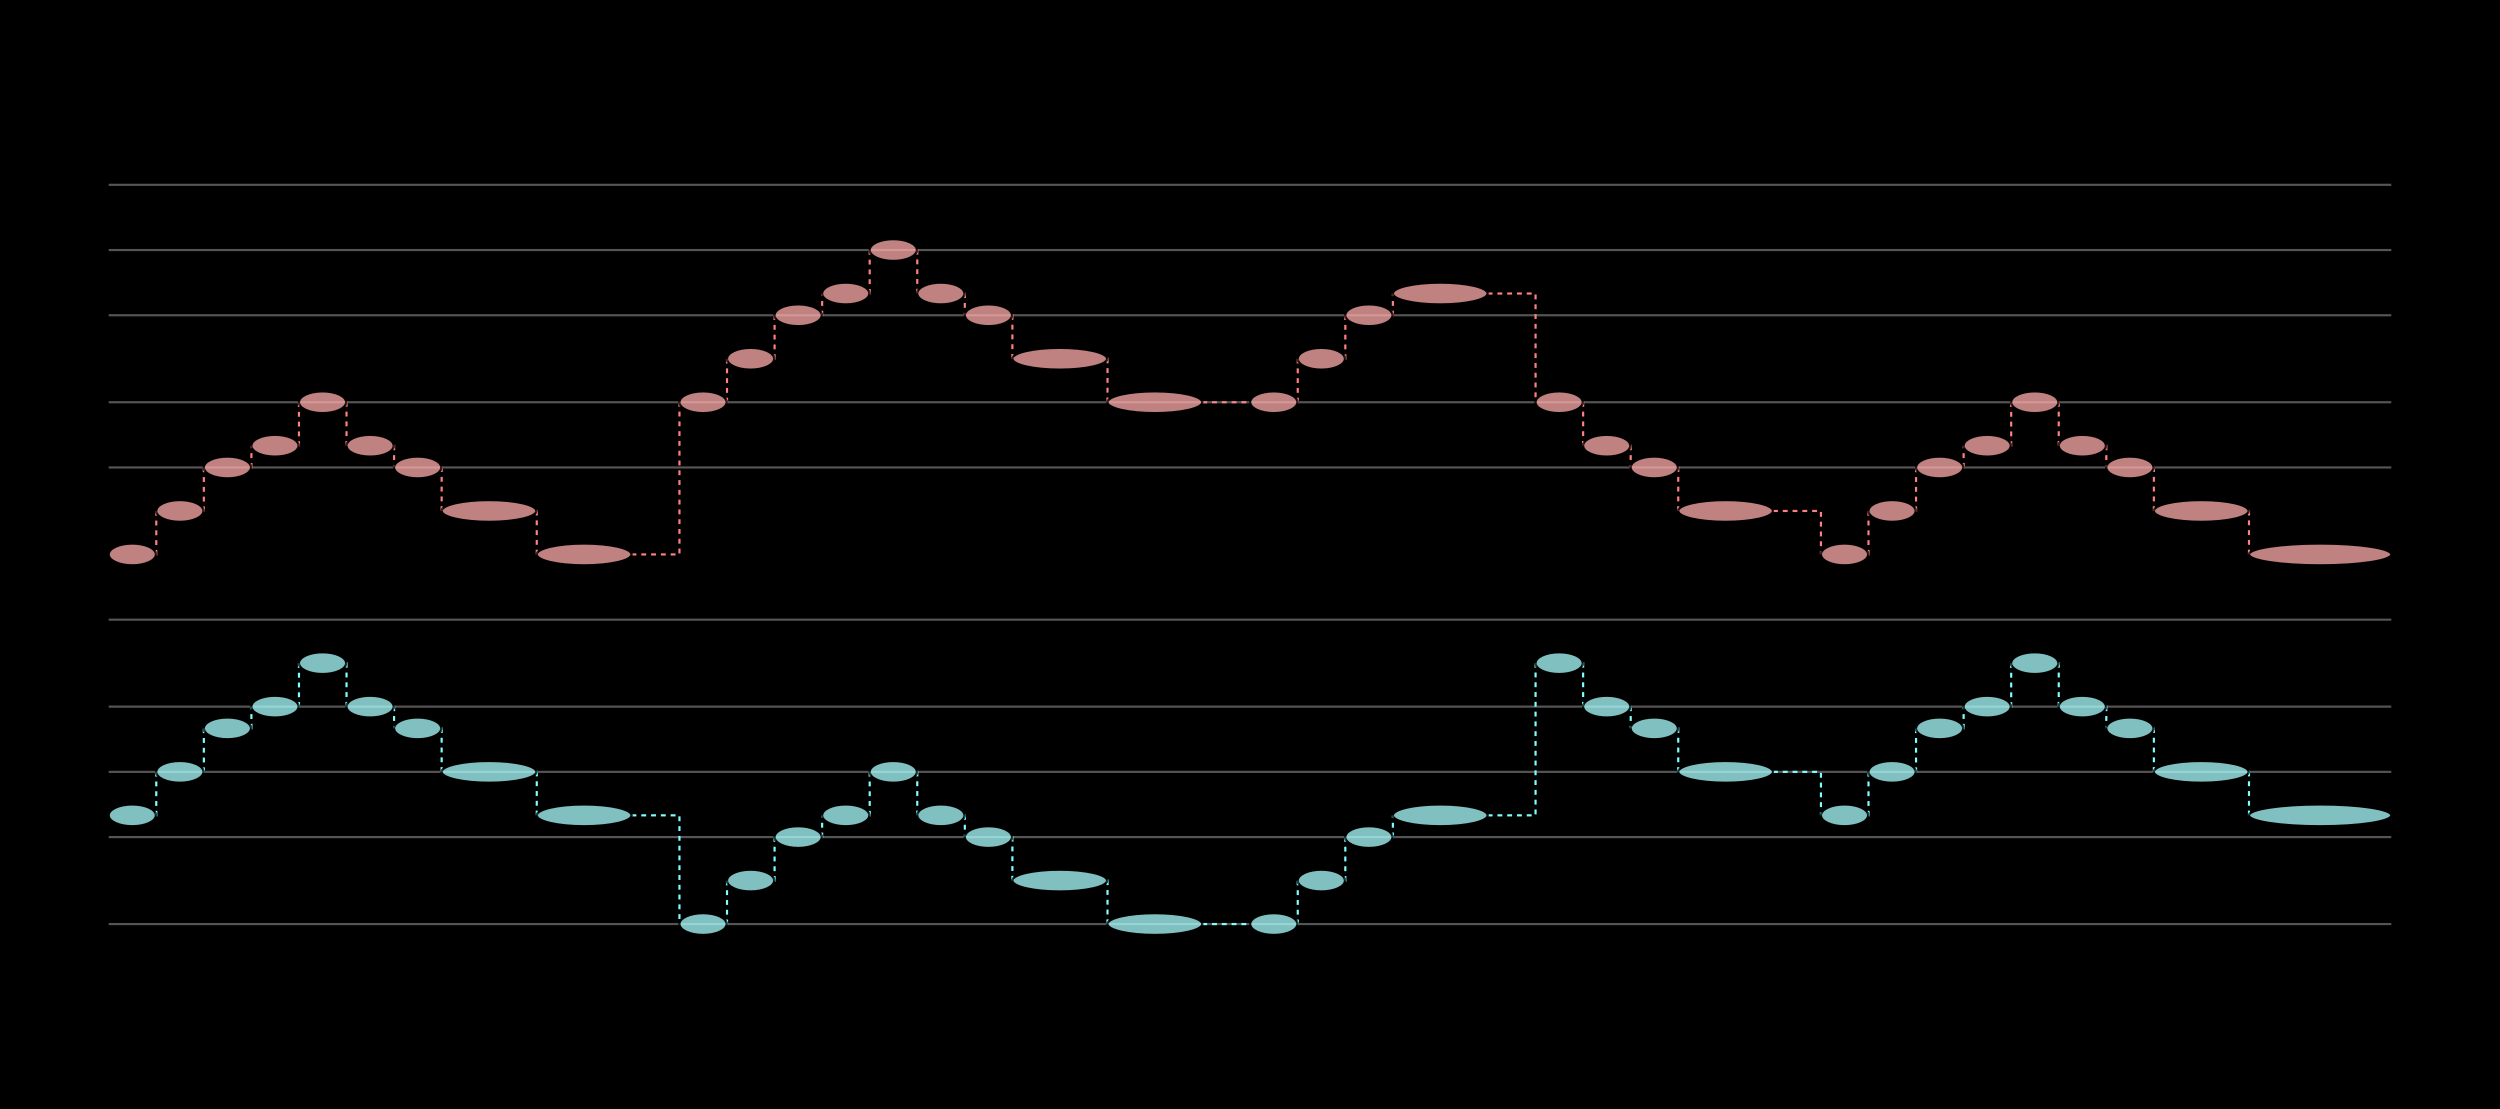
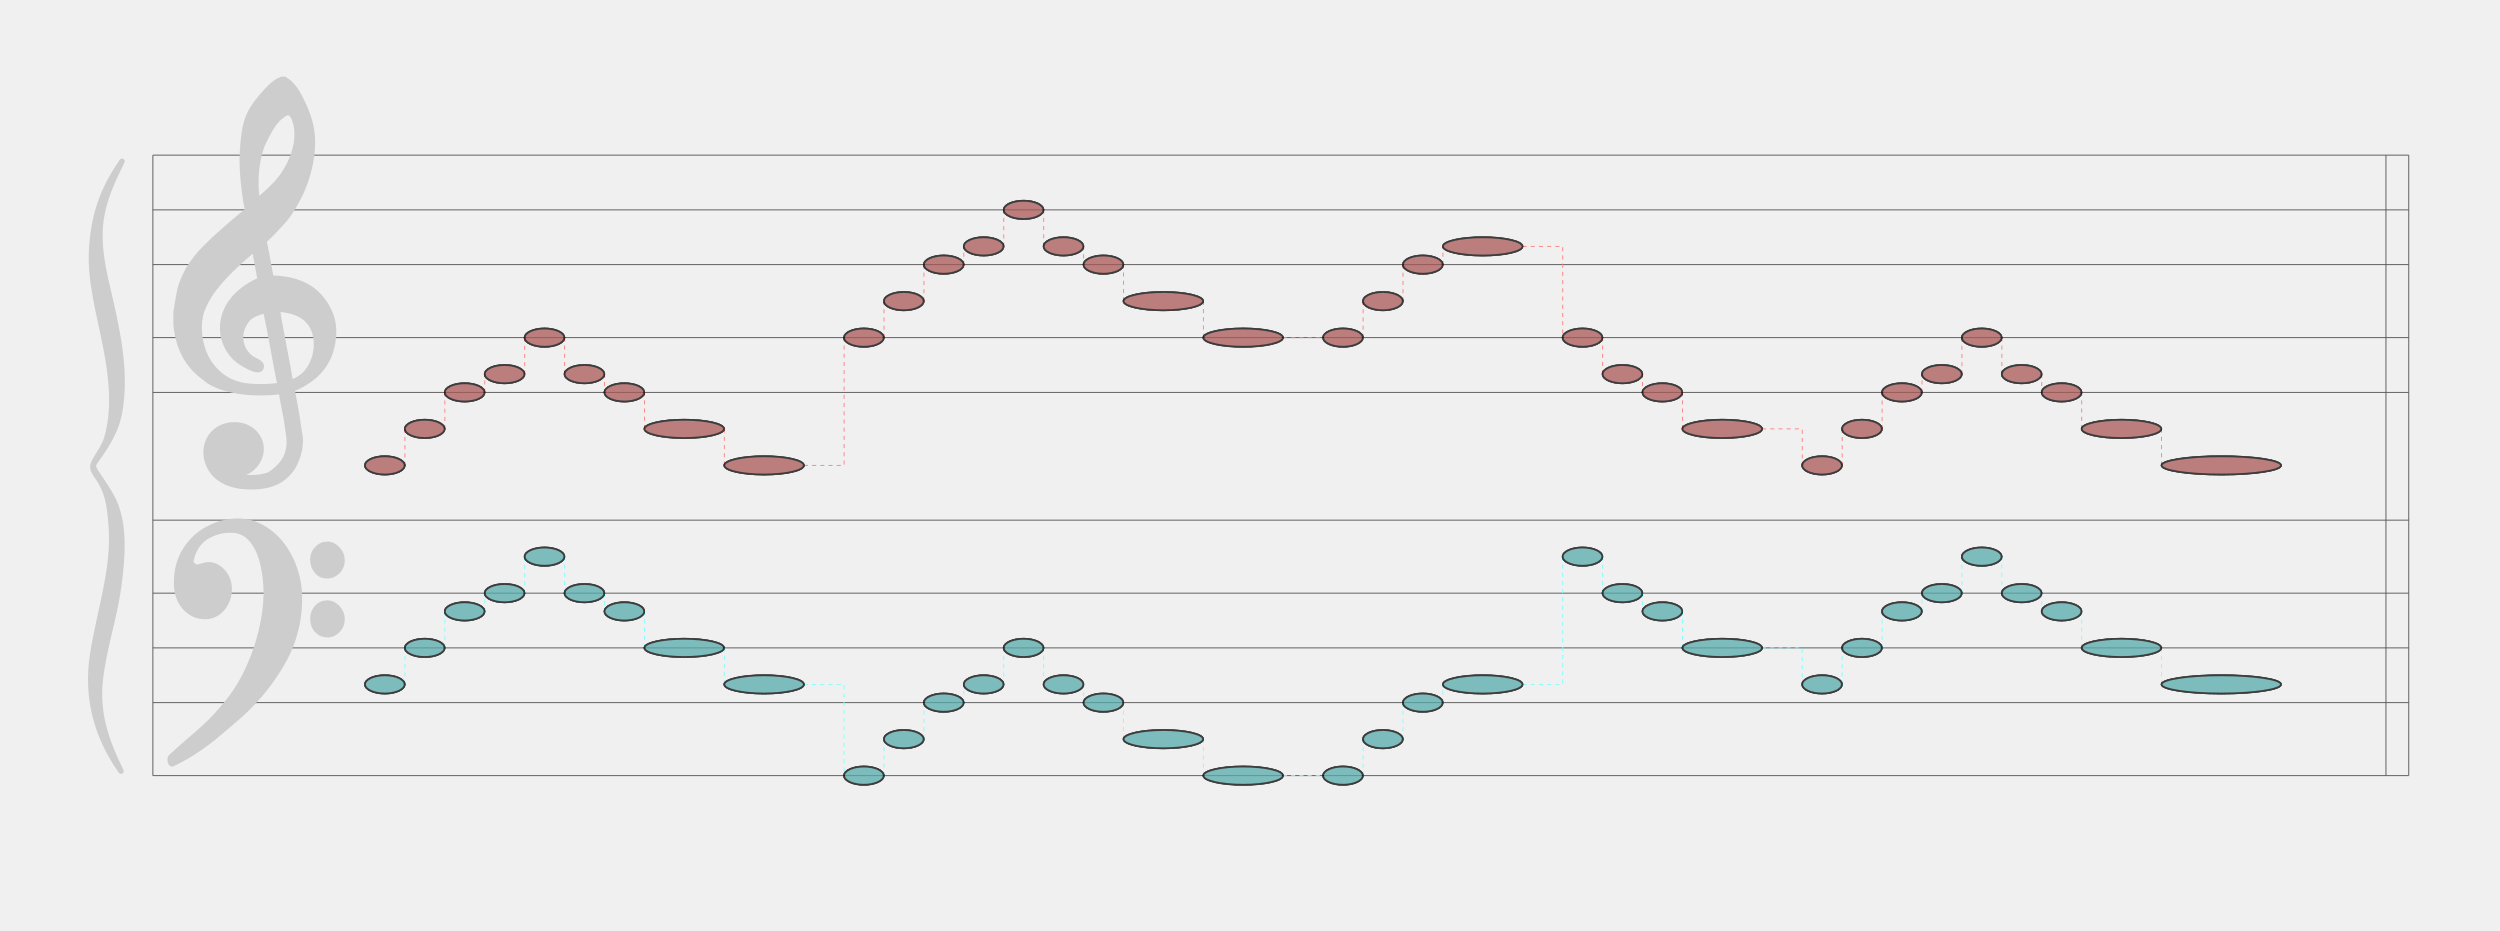
- <svg xmlns="http://www.w3.org/2000/svg" version="1.1" viewPort="0 40 29.995 41" viewBox="-50 -50 1149.82 510" width="1149.82" height="510">
+ <svg xmlns="http://www.w3.org/2000/svg" version="1.1" viewPort="0 40 29.995 41" viewBox="-200 -50 1369.82 510" width="1369.82" height="510">
  <filter id="constantOpacity">
    <feComponentTransfer>
      <feFuncA type="table" tableValues="0 .5 .5" />
    </feComponentTransfer>
  </filter>
-   <rect class="background" x="-500%" y="-500%" width="1000%" height="1000%" style="fill:black" />
  <g transform="scale(35, -10) translate(0, -81)">
-     <g class="staff-lines" stroke-width="0.1" stroke="#555555">
-       <path d="M0 64.5 L29.995 64.5" />
-       <path d="M0 67.5 L29.995 67.5" />
-       <path d="M0 71.5 L29.995 71.5" />
-       <path d="M0 74.5 L29.995 74.5" />
-       <path d="M0 77.5 L29.995 77.5" />
-       <path d="M0 43.5 L29.995 43.5" />
-       <path d="M0 47.5 L29.995 47.5" />
-       <path d="M0 50.5 L29.995 50.5" />
-       <path d="M0 53.5 L29.995 53.5" />
-       <path d="M0 57.5 L29.995 57.5" />
+     <g class="staff-lines" stroke-width="0.5" stroke="#555555">
+       <path vector-effect="non-scaling-stroke" d="M-3.321 64.5 L31.995 64.5" />
+       <path vector-effect="non-scaling-stroke" d="M-3.321 67.5 L31.995 67.5" />
+       <path vector-effect="non-scaling-stroke" d="M-3.321 71.5 L31.995 71.5" />
+       <path vector-effect="non-scaling-stroke" d="M-3.321 74.5 L31.995 74.5" />
+       <path vector-effect="non-scaling-stroke" d="M-3.321 77.5 L31.995 77.5" />
+       <path vector-effect="non-scaling-stroke" d="M-3.321 43.5 L31.995 43.5" />
+       <path vector-effect="non-scaling-stroke" d="M-3.321 47.5 L31.995 47.5" />
+       <path vector-effect="non-scaling-stroke" d="M-3.321 50.5 L31.995 50.5" />
+       <path vector-effect="non-scaling-stroke" d="M-3.321 53.5 L31.995 53.5" />
+       <path vector-effect="non-scaling-stroke" d="M-3.321 57.5 L31.995 57.5" />
+       <path vector-effect="non-scaling-stroke" d="M31.638,43.5 L31.638,77.5" />
+       <path vector-effect="non-scaling-stroke" d="M31.995,43.5 L31.995,77.5" />
+       <path vector-effect="non-scaling-stroke" d="M-3.321,43.5 L-3.321,77.5 z" />
+     </g>
+     <g transform="scale(0.714286, 1)">
+       <g vector-effect="non-scaling-stroke" class="treble-clef" stroke="#cdcdcd" stroke-width="3" fill="#cdcdcd" transform="translate(-17.25, 5.15) scale(0.06, 0.07)">
+         <path vector-effect="non-scaling-stroke" d="M250.026,1080.111c-2.375-5.813-4.501-12.037-5.616-19.656c-1.07-7.32-1.387-15.609-1.62-23.113    c-0.426-13.713,0.409-28.548,1.296-41.038c0.132-1.861,0.517-3.882,0.432-5.183c-0.118-1.794-1.622-3.834-2.484-5.401    c-4.551-8.266-9.023-16.291-13.176-25.488c-3.56-7.883-6.46-16.235-8.316-27.648c-1.087-6.682-1.406-14.26-2.053-21.816   c0-3.313,0-6.623,0-9.936c0.817-17.854,4.099-30.916,9.396-39.743c1.084-1.808,2.228-3.951,3.24-5.186    c6.218-7.579,16.081-9.873,25.812-7.343c0.598-8.887,1.858-19.53,2.376-28.944c0.193-3.49,0.54-7.194,0.54-10.368    c-0.003-13.193-3.44-20.603-7.452-26.135c-3.645-2.613-9.925-3.099-13.176,0.43c4.904-0.174,8.174,5.425,9.612,12.744    c2.427,12.351-1.738,24.386-7.344,25.918c-8.458,2.316-13.738-12.691-11.556-28.295c1.622-11.598,6.603-18.42,13.176-19.655    c5.073-0.956,10.149,0.426,13.608,5.399c1.988,2.858,4.009,7.685,4.968,11.879c1.246,5.448,2.18,12.212,2.16,18.792    c-0.01,3.246-0.453,6.761-0.648,10.152c-0.614,10.689-1.579,19.729-2.376,29.812c6.095,5.437,10.941,13.432,13.392,25.704    c1.302,6.52,2.035,15.517,1.727,23.111c-0.375,9.302-2.565,17.712-5.183,23.975c-3.863,9.248-9.852,13.985-17.604,14.257    c-0.849,9.749-1.633,19.633-2.593,29.159c2.376,4.619,4.55,9.643,6.805,14.906c2.185,5.095,3.892,11.286,5.508,17.712    c2.98,11.855,5.576,29.004,5.4,46.44c-0.102,10.157-1.538,19.319-3.24,27.215c-1.691,7.847-3.557,15.81-6.912,20.089    c-0.36,0-0.72,0-1.08,0C254.113,1090.306,252.068,1085.104,250.026,1080.111z M248.19,997.6    c-1.362,15.429-0.295,36.475,2.7,48.384c1.367,5.441,2.426,10.329,4.428,15.122c0.854,2.04,3.006,5.909,4.104,5.83    c2.104-0.153,3.064-9.245,3.24-13.824c0.542-14.092-2.623-28.387-5.832-37.366C254.247,1008.515,250.911,1002.572,248.19,997.6z     M249.27,935.823c-6.565-5.809-13.02-17.569-13.716-34.776c-0.425-10.517,1.463-18.693,3.888-24.624    c1.422-3.478,3.789-6.692,6.156-9.072c1.287-1.293,4.09-3.666,3.996,1.296c-0.048,2.584-2.504,4.06-3.888,6.263    c-2.557,4.079-4.489,12.399-3.348,21.385c0.481,3.784,1.636,7.983,2.808,10.153c1.458,2.697,3.725,4.34,6.048,5.615    c1.987-19.137,3.451-39.323,5.292-58.753c-4.493-1.347-9.224-1.49-13.068-0.213c-6.922,2.298-11.753,12.045-14.256,23.111    c-1.838,8.128-2.944,20.546-1.837,31.752c0.529,5.353,1.939,11.271,3.348,15.984c4.113,13.751,11.055,26.606,16.308,36.289    C247.971,952.523,248.466,943.862,249.27,935.823z M260.286,855.473c-1.479,19.361-3.545,38.701-4.86,57.671    c5.07-0.638,9.023-3.541,11.556-9.718c4.25-10.369,3.378-29.217-0.648-39.53C264.924,860.283,262.694,856.868,260.286,855.473z" />
+       </g>
+       <g class="bass-clef" fill="#cdcdcd" stroke="#cdcdcd" transform="scale(1.02, 1) translate(-0.25, 0.25)" stroke-width="3">
+         <g transform="matrix(0.1835537,0,0,0.1830159,-98.29797,-1128.841)">
+           <path vector-effect="non-scaling-stroke" d="M514.308,6407.837c3.419,4.086,5.655,9.64,7.124,12.803     c2.204,4.648,4.046,10.097,5.538,16.384c1.492,6.287,2.238,13.068,2.238,20.385c0,4.115-0.338,7.925-0.991,11.507     c-0.653,3.543-1.527,6.4-2.647,8.459c-1.108,2.095-2.297,3.125-3.545,3.125c-1.142,0-2.262-0.687-3.369-2.135     c-1.119-1.41-2.029-3.505-2.752-6.325c-0.711-2.819-1.073-6.135-1.073-9.982c0-3.011,0.326-5.411,0.968-7.317     c0.653-1.867,1.446-2.78,2.379-2.78c0.513,0,0.991,0.342,1.422,1.104c0.431,0.724,0.769,1.753,1.014,3.011     c0.245,1.257,0.373,2.628,0.373,4.077c0,2.019-0.245,3.733-0.735,5.144c-0.501,1.41-1.049,2.132-1.667,2.132     c-0.21,0-0.466-0.152-0.781-0.38c-0.303-0.229-0.501-0.342-0.571-0.342c-0.14,0-0.292,0.152-0.466,0.495     c-0.175,0.342-0.268,0.799-0.292,1.41c0.07,0.495,0.117,0.838,0.117,1.104c0.338,2.896,0.944,4.953,1.796,6.249     c0.863,1.258,1.784,1.905,2.763,1.905c1.014,0,1.83-0.953,2.46-2.858c0.63-1.943,1.073-4.344,1.329-7.277     c0.268-2.896,0.396-5.981,0.396-9.22c-0.035-3.468-0.221-7.125-0.583-10.897c-0.361-3.81-0.804-7.163-1.317-10.059     c-0.653-3.925-1.458-7.468-2.414-10.593c-0.956-3.124-1.889-5.752-2.775-7.849c-0.886-2.133-2.731-5.973-4.104-9.297     C514,6409.468,514.126,6407.62,514.308,6407.837z" />
+           <path vector-effect="non-scaling-stroke" d="M531.259,6465.557c0.313-0.979,0.705-1.415,1.189-1.415     c0.457,0,0.862,0.436,1.228,1.306c0.339,0.908,0.522,2.032,0.522,3.339c0,1.233-0.17,2.358-0.522,3.302     c-0.353,0.979-0.745,1.488-1.163,1.488c-0.483,0-0.888-0.436-1.215-1.343c-0.34-0.871-0.509-1.958-0.509-3.266     C530.789,6467.626,530.945,6466.5,531.259,6465.557z" />
+           <path vector-effect="non-scaling-stroke" d="M531.272,6447.847c0.327-0.871,0.732-1.342,1.241-1.342     c0.457,0,0.849,0.471,1.189,1.378c0.327,0.908,0.497,2.033,0.497,3.447c0,1.162-0.183,2.214-0.522,3.193     c-0.366,0.98-0.745,1.452-1.163,1.452c-0.509,0-0.914-0.436-1.241-1.343c-0.313-0.87-0.483-1.996-0.483-3.301     C530.789,6449.879,530.958,6448.717,531.272,6447.847z" />
+         </g>
+       </g>
+     </g>
+     <g transform="scale(0.714286, 1)">
+       <g class="brace" transform="rotate(0.2) translate(30.5,-324) scale(1,-1) scale(.0175)">
+         <path vector-effect="non-scaling-stroke" stroke="#cdcdcd" fill="#cdcdcd" stroke-width="3" stroke-linejoin="round" d="M-2031.812-22924.453    c-24.919,88.91-36.494,171.418-39.024,279.09c-2.379,101.156,9.877,207.264,16.991,305.533    c6.605,91.162,10.955,191.51-0.048,282.248c-2.757,22.732-8.614,43.227-13.597,63.254c-8.261,33.207-2.886,38.68,5.136,72.111    c10.485,43.689,11.808,90.887,13.172,140.795c3.604,132-16.215,270.613-24.675,400.074    c-8.818,134.883,3.651,255.861,34.113,366.164c-17.906-92.289-29.886-179.082-25.068-283.635    c4.572-99.275,18.379-195.207,24.078-294.23c5.11-88.826,9.914-203.154-8.344-284.342c-4.91-21.82-10.217-42.227-15.835-62.98    c-9.146-33.812-7.235-31.322,2.353-65.664c11.021-39.504,20.774-80.965,24.589-128.662c10.5-131.361-2.347-271.072-13.816-398.416    c-5.957-66.148-10.878-134.006-7.34-202.238C-2055.575-22803.877-2044.086-22863.117-2031.812-22924.453L-2031.812-22924.453z" />
+       </g>
    </g>
    <g style="stroke-width:1; stroke:black;">
-       <g class="note-lines track-2" fill="none" stroke="hsl(180, 100%, 75%)" stroke-dasharray="2.25" stroke-width="1">
+       <g class="note-lines track-2" fill="none" stroke="hsl(180, 100%, 75%)" stroke-dasharray="2.25" vector-effect="non-scaling-stroke" stroke-width="0.5">
        <path vector-effect="non-scaling-stroke" d=" M0.62 48.5 L0.625 48.5 L0.625 50.5" />
        <path vector-effect="non-scaling-stroke" d=" M1.245 50.5 L1.25 50.5 L1.25 52.5" />
        <path vector-effect="non-scaling-stroke" d=" M1.87 52.5 L1.875 52.5 L1.875 53.5" />
        <path vector-effect="non-scaling-stroke" d=" M2.495 53.5 L2.5 53.5 L2.5 55.5" />
        <path vector-effect="non-scaling-stroke" d=" M3.12 55.5 L3.125 55.5 L3.125 53.5" />
        <path vector-effect="non-scaling-stroke" d=" M3.745 53.5 L3.75 53.5 L3.75 52.5" />
        <path vector-effect="non-scaling-stroke" d=" M4.37 52.5 L4.375 52.5 L4.375 50.5" />
        <path vector-effect="non-scaling-stroke" d=" M5.62 50.5 L5.625 50.5 L5.625 48.5" />
        <path vector-effect="non-scaling-stroke" d=" M6.87 48.5 L7.5 48.5 L7.5 43.5" />
        <path vector-effect="non-scaling-stroke" d=" M8.12 43.5 L8.125 43.5 L8.125 45.5" />
        <path vector-effect="non-scaling-stroke" d=" M8.745 45.5 L8.75 45.5 L8.75 47.5" />
        <path vector-effect="non-scaling-stroke" d=" M9.37 47.5 L9.375 47.5 L9.375 48.5" />
        <path vector-effect="non-scaling-stroke" d=" M9.995 48.5 L10 48.5 L10 50.5" />
        <path vector-effect="non-scaling-stroke" d=" M10.62 50.5 L10.625 50.5 L10.625 48.5" />
        <path vector-effect="non-scaling-stroke" d=" M11.245 48.5 L11.25 48.5 L11.25 47.5" />
        <path vector-effect="non-scaling-stroke" d=" M11.87 47.5 L11.875 47.5 L11.875 45.5" />
        <path vector-effect="non-scaling-stroke" d=" M13.12 45.5 L13.125 45.5 L13.125 43.5" />
        <path vector-effect="non-scaling-stroke" d=" M14.37 43.5 L15 43.5 L15 43.5" />
        <path vector-effect="non-scaling-stroke" d=" M15.62 43.5 L15.625 43.5 L15.625 45.5" />
        <path vector-effect="non-scaling-stroke" d=" M16.245 45.5 L16.25 45.5 L16.25 47.5" />
        <path vector-effect="non-scaling-stroke" d=" M16.87 47.5 L16.875 47.5 L16.875 48.5" />
        <path vector-effect="non-scaling-stroke" d=" M18.12 48.5 L18.75 48.5 L18.75 55.5" />
        <path vector-effect="non-scaling-stroke" d=" M19.37 55.5 L19.375 55.5 L19.375 53.5" />
        <path vector-effect="non-scaling-stroke" d=" M19.995 53.5 L20 53.5 L20 52.5" />
        <path vector-effect="non-scaling-stroke" d=" M20.62 52.5 L20.625 52.5 L20.625 50.5" />
        <path vector-effect="non-scaling-stroke" d=" M21.87 50.5 L22.5 50.5 L22.5 48.5" />
        <path vector-effect="non-scaling-stroke" d=" M23.12 48.5 L23.125 48.5 L23.125 50.5" />
        <path vector-effect="non-scaling-stroke" d=" M23.745 50.5 L23.75 50.5 L23.75 52.5" />
        <path vector-effect="non-scaling-stroke" d=" M24.37 52.5 L24.375 52.5 L24.375 53.5" />
        <path vector-effect="non-scaling-stroke" d=" M24.995 53.5 L25 53.5 L25 55.5" />
        <path vector-effect="non-scaling-stroke" d=" M25.62 55.5 L25.625 55.5 L25.625 53.5" />
        <path vector-effect="non-scaling-stroke" d=" M26.245 53.5 L26.25 53.5 L26.25 52.5" />
        <path vector-effect="non-scaling-stroke" d=" M26.87 52.5 L26.875 52.5 L26.875 50.5" />
        <path vector-effect="non-scaling-stroke" d=" M28.12 50.5 L28.125 50.5 L28.125 48.5" />
      </g>
-       <g class="note-lines track-1" fill="none" stroke="hsl(0, 100%, 75%)" stroke-dasharray="2.25" stroke-width="1">
+       <g class="note-lines track-1" fill="none" stroke="hsl(0, 100%, 75%)" stroke-dasharray="2.25" vector-effect="non-scaling-stroke" stroke-width="0.5">
        <path vector-effect="non-scaling-stroke" d=" M0.62 60.5 L0.625 60.5 L0.625 62.5" />
        <path vector-effect="non-scaling-stroke" d=" M1.245 62.5 L1.25 62.5 L1.25 64.5" />
        <path vector-effect="non-scaling-stroke" d=" M1.87 64.5 L1.875 64.5 L1.875 65.5" />
        <path vector-effect="non-scaling-stroke" d=" M2.495 65.5 L2.5 65.5 L2.5 67.5" />
        <path vector-effect="non-scaling-stroke" d=" M3.12 67.5 L3.125 67.5 L3.125 65.5" />
        <path vector-effect="non-scaling-stroke" d=" M3.745 65.5 L3.75 65.5 L3.75 64.5" />
        <path vector-effect="non-scaling-stroke" d=" M4.37 64.5 L4.375 64.5 L4.375 62.5" />
        <path vector-effect="non-scaling-stroke" d=" M5.62 62.5 L5.625 62.5 L5.625 60.5" />
        <path vector-effect="non-scaling-stroke" d=" M6.87 60.5 L7.5 60.5 L7.5 67.5" />
        <path vector-effect="non-scaling-stroke" d=" M8.12 67.5 L8.125 67.5 L8.125 69.5" />
        <path vector-effect="non-scaling-stroke" d=" M8.745 69.5 L8.75 69.5 L8.75 71.5" />
        <path vector-effect="non-scaling-stroke" d=" M9.37 71.5 L9.375 71.5 L9.375 72.5" />
        <path vector-effect="non-scaling-stroke" d=" M9.995 72.5 L10 72.5 L10 74.5" />
        <path vector-effect="non-scaling-stroke" d=" M10.62 74.5 L10.625 74.5 L10.625 72.5" />
        <path vector-effect="non-scaling-stroke" d=" M11.245 72.5 L11.25 72.5 L11.25 71.5" />
        <path vector-effect="non-scaling-stroke" d=" M11.87 71.5 L11.875 71.5 L11.875 69.5" />
        <path vector-effect="non-scaling-stroke" d=" M13.12 69.5 L13.125 69.5 L13.125 67.5" />
        <path vector-effect="non-scaling-stroke" d=" M14.37 67.5 L15 67.5 L15 67.5" />
        <path vector-effect="non-scaling-stroke" d=" M15.62 67.5 L15.625 67.5 L15.625 69.5" />
        <path vector-effect="non-scaling-stroke" d=" M16.245 69.5 L16.25 69.5 L16.25 71.5" />
        <path vector-effect="non-scaling-stroke" d=" M16.87 71.5 L16.875 71.5 L16.875 72.5" />
        <path vector-effect="non-scaling-stroke" d=" M18.12 72.5 L18.75 72.5 L18.75 67.5" />
        <path vector-effect="non-scaling-stroke" d=" M19.37 67.5 L19.375 67.5 L19.375 65.5" />
        <path vector-effect="non-scaling-stroke" d=" M19.995 65.5 L20 65.5 L20 64.5" />
        <path vector-effect="non-scaling-stroke" d=" M20.62 64.5 L20.625 64.5 L20.625 62.5" />
        <path vector-effect="non-scaling-stroke" d=" M21.87 62.5 L22.5 62.5 L22.5 60.5" />
        <path vector-effect="non-scaling-stroke" d=" M23.12 60.5 L23.125 60.5 L23.125 62.5" />
        <path vector-effect="non-scaling-stroke" d=" M23.745 62.5 L23.75 62.5 L23.75 64.5" />
        <path vector-effect="non-scaling-stroke" d=" M24.37 64.5 L24.375 64.5 L24.375 65.5" />
        <path vector-effect="non-scaling-stroke" d=" M24.995 65.5 L25 65.5 L25 67.5" />
        <path vector-effect="non-scaling-stroke" d=" M25.62 67.5 L25.625 67.5 L25.625 65.5" />
        <path vector-effect="non-scaling-stroke" d=" M26.245 65.5 L26.25 65.5 L26.25 64.5" />
        <path vector-effect="non-scaling-stroke" d=" M26.87 64.5 L26.875 64.5 L26.875 62.5" />
        <path vector-effect="non-scaling-stroke" d=" M28.12 62.5 L28.125 62.5 L28.125 60.5" />
      </g>
-       <g opacity="0.5" class="note-backdrops track-2" style="fill:white;">
+       <g opacity="0.5" class="note-backdrops track-2" style="fill:black;">
        <g class="note key-48 ont-0d000 offt-0d620">
          <rect vector-effect="non-scaling-stroke" rx="1" ry="1" x="0" y="48" width="0.62" height="1" />
        </g>
        <g class="note key-50 ont-0d625 offt-1d245">
          <rect vector-effect="non-scaling-stroke" rx="1" ry="1" x="0.625" y="50" width="0.62" height="1" />
        </g>
        <g class="note key-52 ont-1d250 offt-1d870">
          <rect vector-effect="non-scaling-stroke" rx="1" ry="1" x="1.25" y="52" width="0.62" height="1" />
        </g>
        <g class="note key-53 ont-1d875 offt-2d495">
          <rect vector-effect="non-scaling-stroke" rx="1" ry="1" x="1.875" y="53" width="0.62" height="1" />
        </g>
        <g class="note key-55 ont-2d500 offt-3d120 maxima">
          <rect vector-effect="non-scaling-stroke" rx="1" ry="1" x="2.5" y="55" width="0.62" height="1" />
        </g>
        <g class="note key-53 ont-3d125 offt-3d745">
          <rect vector-effect="non-scaling-stroke" rx="1" ry="1" x="3.125" y="53" width="0.62" height="1" />
        </g>
        <g class="note key-52 ont-3d750 offt-4d370">
          <rect vector-effect="non-scaling-stroke" rx="1" ry="1" x="3.75" y="52" width="0.62" height="1" />
        </g>
        <g class="note key-50 ont-4d375 offt-5d620">
          <rect vector-effect="non-scaling-stroke" rx="1" ry="1" x="4.375" y="50" width="1.245" height="1" />
        </g>
        <g class="note key-48 ont-5d625 offt-6d870">
          <rect vector-effect="non-scaling-stroke" rx="1" ry="1" x="5.625" y="48" width="1.245" height="1" />
        </g>
        <g class="note key-43 ont-7d500 offt-8d120 minima">
          <rect vector-effect="non-scaling-stroke" rx="1" ry="1" x="7.5" y="43" width="0.62" height="1" />
        </g>
        <g class="note key-45 ont-8d125 offt-8d745">
          <rect vector-effect="non-scaling-stroke" rx="1" ry="1" x="8.125" y="45" width="0.62" height="1" />
        </g>
        <g class="note key-47 ont-8d750 offt-9d370">
          <rect vector-effect="non-scaling-stroke" rx="1" ry="1" x="8.75" y="47" width="0.62" height="1" />
        </g>
        <g class="note key-48 ont-9d375 offt-9d995">
          <rect vector-effect="non-scaling-stroke" rx="1" ry="1" x="9.375" y="48" width="0.62" height="1" />
        </g>
        <g class="note key-50 ont-10d000 offt-10d620">
          <rect vector-effect="non-scaling-stroke" rx="1" ry="1" x="10" y="50" width="0.62" height="1" />
        </g>
        <g class="note key-48 ont-10d625 offt-11d245">
          <rect vector-effect="non-scaling-stroke" rx="1" ry="1" x="10.625" y="48" width="0.62" height="1" />
        </g>
        <g class="note key-47 ont-11d250 offt-11d870">
          <rect vector-effect="non-scaling-stroke" rx="1" ry="1" x="11.25" y="47" width="0.62" height="1" />
        </g>
        <g class="note key-45 ont-11d875 offt-13d120">
          <rect vector-effect="non-scaling-stroke" rx="1" ry="1" x="11.875" y="45" width="1.245" height="1" />
        </g>
        <g class="note key-43 ont-13d125 offt-14d370 minima">
          <rect vector-effect="non-scaling-stroke" rx="1" ry="1" x="13.125" y="43" width="1.245" height="1" />
        </g>
        <g class="note key-43 ont-15d000 offt-15d620 minima">
          <rect vector-effect="non-scaling-stroke" rx="1" ry="1" x="15" y="43" width="0.62" height="1" />
        </g>
        <g class="note key-45 ont-15d625 offt-16d245">
          <rect vector-effect="non-scaling-stroke" rx="1" ry="1" x="15.625" y="45" width="0.62" height="1" />
        </g>
        <g class="note key-47 ont-16d250 offt-16d870">
          <rect vector-effect="non-scaling-stroke" rx="1" ry="1" x="16.25" y="47" width="0.62" height="1" />
        </g>
        <g class="note key-48 ont-16d875 offt-18d120">
          <rect vector-effect="non-scaling-stroke" rx="1" ry="1" x="16.875" y="48" width="1.245" height="1" />
        </g>
        <g class="note key-55 ont-18d750 offt-19d370 maxima">
          <rect vector-effect="non-scaling-stroke" rx="1" ry="1" x="18.75" y="55" width="0.62" height="1" />
        </g>
        <g class="note key-53 ont-19d375 offt-19d995">
          <rect vector-effect="non-scaling-stroke" rx="1" ry="1" x="19.375" y="53" width="0.62" height="1" />
        </g>
        <g class="note key-52 ont-20d000 offt-20d620">
          <rect vector-effect="non-scaling-stroke" rx="1" ry="1" x="20" y="52" width="0.62" height="1" />
        </g>
        <g class="note key-50 ont-20d625 offt-21d870">
          <rect vector-effect="non-scaling-stroke" rx="1" ry="1" x="20.625" y="50" width="1.245" height="1" />
        </g>
        <g class="note key-48 ont-22d500 offt-23d120">
          <rect vector-effect="non-scaling-stroke" rx="1" ry="1" x="22.5" y="48" width="0.62" height="1" />
        </g>
        <g class="note key-50 ont-23d125 offt-23d745">
          <rect vector-effect="non-scaling-stroke" rx="1" ry="1" x="23.125" y="50" width="0.62" height="1" />
        </g>
        <g class="note key-52 ont-23d750 offt-24d370">
          <rect vector-effect="non-scaling-stroke" rx="1" ry="1" x="23.75" y="52" width="0.62" height="1" />
        </g>
        <g class="note key-53 ont-24d375 offt-24d995">
          <rect vector-effect="non-scaling-stroke" rx="1" ry="1" x="24.375" y="53" width="0.62" height="1" />
        </g>
        <g class="note key-55 ont-25d000 offt-25d620 maxima">
          <rect vector-effect="non-scaling-stroke" rx="1" ry="1" x="25" y="55" width="0.62" height="1" />
        </g>
        <g class="note key-53 ont-25d625 offt-26d245">
          <rect vector-effect="non-scaling-stroke" rx="1" ry="1" x="25.625" y="53" width="0.62" height="1" />
        </g>
        <g class="note key-52 ont-26d250 offt-26d870">
          <rect vector-effect="non-scaling-stroke" rx="1" ry="1" x="26.25" y="52" width="0.62" height="1" />
        </g>
        <g class="note key-50 ont-26d875 offt-28d120">
          <rect vector-effect="non-scaling-stroke" rx="1" ry="1" x="26.875" y="50" width="1.245" height="1" />
        </g>
        <g class="note key-48 ont-28d125 offt-29d995">
          <rect vector-effect="non-scaling-stroke" rx="1" ry="1" x="28.125" y="48" width="1.87" height="1" />
        </g>
      </g>
-       <g opacity="0.5" class="note-backdrops track-1" style="fill:white;">
+       <g opacity="0.5" class="note-backdrops track-1" style="fill:black;">
        <g class="note key-60 ont-0d000 offt-0d620 minima">
          <rect vector-effect="non-scaling-stroke" rx="1" ry="1" x="0" y="60" width="0.62" height="1" />
        </g>
        <g class="note key-62 ont-0d625 offt-1d245">
          <rect vector-effect="non-scaling-stroke" rx="1" ry="1" x="0.625" y="62" width="0.62" height="1" />
        </g>
        <g class="note key-64 ont-1d250 offt-1d870">
          <rect vector-effect="non-scaling-stroke" rx="1" ry="1" x="1.25" y="64" width="0.62" height="1" />
        </g>
        <g class="note key-65 ont-1d875 offt-2d495">
          <rect vector-effect="non-scaling-stroke" rx="1" ry="1" x="1.875" y="65" width="0.62" height="1" />
        </g>
        <g class="note key-67 ont-2d500 offt-3d120">
          <rect vector-effect="non-scaling-stroke" rx="1" ry="1" x="2.5" y="67" width="0.62" height="1" />
        </g>
        <g class="note key-65 ont-3d125 offt-3d745">
          <rect vector-effect="non-scaling-stroke" rx="1" ry="1" x="3.125" y="65" width="0.62" height="1" />
        </g>
        <g class="note key-64 ont-3d750 offt-4d370">
          <rect vector-effect="non-scaling-stroke" rx="1" ry="1" x="3.75" y="64" width="0.62" height="1" />
        </g>
        <g class="note key-62 ont-4d375 offt-5d620">
          <rect vector-effect="non-scaling-stroke" rx="1" ry="1" x="4.375" y="62" width="1.245" height="1" />
        </g>
        <g class="note key-60 ont-5d625 offt-6d870 minima">
          <rect vector-effect="non-scaling-stroke" rx="1" ry="1" x="5.625" y="60" width="1.245" height="1" />
        </g>
        <g class="note key-67 ont-7d500 offt-8d120">
          <rect vector-effect="non-scaling-stroke" rx="1" ry="1" x="7.5" y="67" width="0.62" height="1" />
        </g>
        <g class="note key-69 ont-8d125 offt-8d745">
          <rect vector-effect="non-scaling-stroke" rx="1" ry="1" x="8.125" y="69" width="0.62" height="1" />
        </g>
        <g class="note key-71 ont-8d750 offt-9d370">
          <rect vector-effect="non-scaling-stroke" rx="1" ry="1" x="8.75" y="71" width="0.62" height="1" />
        </g>
        <g class="note key-72 ont-9d375 offt-9d995">
          <rect vector-effect="non-scaling-stroke" rx="1" ry="1" x="9.375" y="72" width="0.62" height="1" />
        </g>
        <g class="note key-74 ont-10d000 offt-10d620 maxima">
          <rect vector-effect="non-scaling-stroke" rx="1" ry="1" x="10" y="74" width="0.62" height="1" />
        </g>
        <g class="note key-72 ont-10d625 offt-11d245">
          <rect vector-effect="non-scaling-stroke" rx="1" ry="1" x="10.625" y="72" width="0.62" height="1" />
        </g>
        <g class="note key-71 ont-11d250 offt-11d870">
          <rect vector-effect="non-scaling-stroke" rx="1" ry="1" x="11.25" y="71" width="0.62" height="1" />
        </g>
        <g class="note key-69 ont-11d875 offt-13d120">
          <rect vector-effect="non-scaling-stroke" rx="1" ry="1" x="11.875" y="69" width="1.245" height="1" />
        </g>
        <g class="note key-67 ont-13d125 offt-14d370">
          <rect vector-effect="non-scaling-stroke" rx="1" ry="1" x="13.125" y="67" width="1.245" height="1" />
        </g>
        <g class="note key-67 ont-15d000 offt-15d620">
          <rect vector-effect="non-scaling-stroke" rx="1" ry="1" x="15" y="67" width="0.62" height="1" />
        </g>
        <g class="note key-69 ont-15d625 offt-16d245">
          <rect vector-effect="non-scaling-stroke" rx="1" ry="1" x="15.625" y="69" width="0.62" height="1" />
        </g>
        <g class="note key-71 ont-16d250 offt-16d870">
          <rect vector-effect="non-scaling-stroke" rx="1" ry="1" x="16.25" y="71" width="0.62" height="1" />
        </g>
        <g class="note key-72 ont-16d875 offt-18d120">
          <rect vector-effect="non-scaling-stroke" rx="1" ry="1" x="16.875" y="72" width="1.245" height="1" />
        </g>
        <g class="note key-67 ont-18d750 offt-19d370">
          <rect vector-effect="non-scaling-stroke" rx="1" ry="1" x="18.75" y="67" width="0.62" height="1" />
        </g>
        <g class="note key-65 ont-19d375 offt-19d995">
          <rect vector-effect="non-scaling-stroke" rx="1" ry="1" x="19.375" y="65" width="0.62" height="1" />
        </g>
        <g class="note key-64 ont-20d000 offt-20d620">
          <rect vector-effect="non-scaling-stroke" rx="1" ry="1" x="20" y="64" width="0.62" height="1" />
        </g>
        <g class="note key-62 ont-20d625 offt-21d870">
          <rect vector-effect="non-scaling-stroke" rx="1" ry="1" x="20.625" y="62" width="1.245" height="1" />
        </g>
        <g class="note key-60 ont-22d500 offt-23d120 minima">
          <rect vector-effect="non-scaling-stroke" rx="1" ry="1" x="22.5" y="60" width="0.62" height="1" />
        </g>
        <g class="note key-62 ont-23d125 offt-23d745">
          <rect vector-effect="non-scaling-stroke" rx="1" ry="1" x="23.125" y="62" width="0.62" height="1" />
        </g>
        <g class="note key-64 ont-23d750 offt-24d370">
          <rect vector-effect="non-scaling-stroke" rx="1" ry="1" x="23.75" y="64" width="0.62" height="1" />
        </g>
        <g class="note key-65 ont-24d375 offt-24d995">
          <rect vector-effect="non-scaling-stroke" rx="1" ry="1" x="24.375" y="65" width="0.62" height="1" />
        </g>
        <g class="note key-67 ont-25d000 offt-25d620">
          <rect vector-effect="non-scaling-stroke" rx="1" ry="1" x="25" y="67" width="0.62" height="1" />
        </g>
        <g class="note key-65 ont-25d625 offt-26d245">
          <rect vector-effect="non-scaling-stroke" rx="1" ry="1" x="25.625" y="65" width="0.62" height="1" />
        </g>
        <g class="note key-64 ont-26d250 offt-26d870">
          <rect vector-effect="non-scaling-stroke" rx="1" ry="1" x="26.25" y="64" width="0.62" height="1" />
        </g>
        <g class="note key-62 ont-26d875 offt-28d120">
          <rect vector-effect="non-scaling-stroke" rx="1" ry="1" x="26.875" y="62" width="1.245" height="1" />
        </g>
        <g class="note key-60 ont-28d125 offt-29d995 minima">
          <rect vector-effect="non-scaling-stroke" rx="1" ry="1" x="28.125" y="60" width="1.87" height="1" />
        </g>
      </g>
      <g class="track-2" filter="url(#constantOpacity)" style="opacity:1; fill:hsl(180, 100%, 75%);">
        <g class="note key-48 ont-0d000 offt-0d620">
          <rect vector-effect="non-scaling-stroke" rx="1" ry="1" x="0" y="48" width="0.62" height="1" />
        </g>
        <g class="note key-50 ont-0d625 offt-1d245">
          <rect vector-effect="non-scaling-stroke" rx="1" ry="1" x="0.625" y="50" width="0.62" height="1" />
        </g>
        <g class="note key-52 ont-1d250 offt-1d870">
          <rect vector-effect="non-scaling-stroke" rx="1" ry="1" x="1.25" y="52" width="0.62" height="1" />
        </g>
        <g class="note key-53 ont-1d875 offt-2d495">
          <rect vector-effect="non-scaling-stroke" rx="1" ry="1" x="1.875" y="53" width="0.62" height="1" />
        </g>
        <g class="note key-55 ont-2d500 offt-3d120 maxima">
          <rect vector-effect="non-scaling-stroke" rx="1" ry="1" x="2.5" y="55" width="0.62" height="1" />
        </g>
        <g class="note key-53 ont-3d125 offt-3d745">
          <rect vector-effect="non-scaling-stroke" rx="1" ry="1" x="3.125" y="53" width="0.62" height="1" />
        </g>
        <g class="note key-52 ont-3d750 offt-4d370">
          <rect vector-effect="non-scaling-stroke" rx="1" ry="1" x="3.75" y="52" width="0.62" height="1" />
        </g>
        <g class="note key-50 ont-4d375 offt-5d620">
          <rect vector-effect="non-scaling-stroke" rx="1" ry="1" x="4.375" y="50" width="1.245" height="1" />
        </g>
        <g class="note key-48 ont-5d625 offt-6d870">
          <rect vector-effect="non-scaling-stroke" rx="1" ry="1" x="5.625" y="48" width="1.245" height="1" />
        </g>
        <g class="note key-43 ont-7d500 offt-8d120 minima">
          <rect vector-effect="non-scaling-stroke" rx="1" ry="1" x="7.5" y="43" width="0.62" height="1" />
        </g>
        <g class="note key-45 ont-8d125 offt-8d745">
          <rect vector-effect="non-scaling-stroke" rx="1" ry="1" x="8.125" y="45" width="0.62" height="1" />
        </g>
        <g class="note key-47 ont-8d750 offt-9d370">
          <rect vector-effect="non-scaling-stroke" rx="1" ry="1" x="8.75" y="47" width="0.62" height="1" />
        </g>
        <g class="note key-48 ont-9d375 offt-9d995">
          <rect vector-effect="non-scaling-stroke" rx="1" ry="1" x="9.375" y="48" width="0.62" height="1" />
        </g>
        <g class="note key-50 ont-10d000 offt-10d620">
          <rect vector-effect="non-scaling-stroke" rx="1" ry="1" x="10" y="50" width="0.62" height="1" />
        </g>
        <g class="note key-48 ont-10d625 offt-11d245">
          <rect vector-effect="non-scaling-stroke" rx="1" ry="1" x="10.625" y="48" width="0.62" height="1" />
        </g>
        <g class="note key-47 ont-11d250 offt-11d870">
          <rect vector-effect="non-scaling-stroke" rx="1" ry="1" x="11.25" y="47" width="0.62" height="1" />
        </g>
        <g class="note key-45 ont-11d875 offt-13d120">
          <rect vector-effect="non-scaling-stroke" rx="1" ry="1" x="11.875" y="45" width="1.245" height="1" />
        </g>
        <g class="note key-43 ont-13d125 offt-14d370 minima">
          <rect vector-effect="non-scaling-stroke" rx="1" ry="1" x="13.125" y="43" width="1.245" height="1" />
        </g>
        <g class="note key-43 ont-15d000 offt-15d620 minima">
          <rect vector-effect="non-scaling-stroke" rx="1" ry="1" x="15" y="43" width="0.62" height="1" />
        </g>
        <g class="note key-45 ont-15d625 offt-16d245">
          <rect vector-effect="non-scaling-stroke" rx="1" ry="1" x="15.625" y="45" width="0.62" height="1" />
        </g>
        <g class="note key-47 ont-16d250 offt-16d870">
          <rect vector-effect="non-scaling-stroke" rx="1" ry="1" x="16.25" y="47" width="0.62" height="1" />
        </g>
        <g class="note key-48 ont-16d875 offt-18d120">
          <rect vector-effect="non-scaling-stroke" rx="1" ry="1" x="16.875" y="48" width="1.245" height="1" />
        </g>
        <g class="note key-55 ont-18d750 offt-19d370 maxima">
          <rect vector-effect="non-scaling-stroke" rx="1" ry="1" x="18.75" y="55" width="0.62" height="1" />
        </g>
        <g class="note key-53 ont-19d375 offt-19d995">
          <rect vector-effect="non-scaling-stroke" rx="1" ry="1" x="19.375" y="53" width="0.62" height="1" />
        </g>
        <g class="note key-52 ont-20d000 offt-20d620">
          <rect vector-effect="non-scaling-stroke" rx="1" ry="1" x="20" y="52" width="0.62" height="1" />
        </g>
        <g class="note key-50 ont-20d625 offt-21d870">
          <rect vector-effect="non-scaling-stroke" rx="1" ry="1" x="20.625" y="50" width="1.245" height="1" />
        </g>
        <g class="note key-48 ont-22d500 offt-23d120">
          <rect vector-effect="non-scaling-stroke" rx="1" ry="1" x="22.5" y="48" width="0.62" height="1" />
        </g>
        <g class="note key-50 ont-23d125 offt-23d745">
          <rect vector-effect="non-scaling-stroke" rx="1" ry="1" x="23.125" y="50" width="0.62" height="1" />
        </g>
        <g class="note key-52 ont-23d750 offt-24d370">
          <rect vector-effect="non-scaling-stroke" rx="1" ry="1" x="23.75" y="52" width="0.62" height="1" />
        </g>
        <g class="note key-53 ont-24d375 offt-24d995">
          <rect vector-effect="non-scaling-stroke" rx="1" ry="1" x="24.375" y="53" width="0.62" height="1" />
        </g>
        <g class="note key-55 ont-25d000 offt-25d620 maxima">
          <rect vector-effect="non-scaling-stroke" rx="1" ry="1" x="25" y="55" width="0.62" height="1" />
        </g>
        <g class="note key-53 ont-25d625 offt-26d245">
          <rect vector-effect="non-scaling-stroke" rx="1" ry="1" x="25.625" y="53" width="0.62" height="1" />
        </g>
        <g class="note key-52 ont-26d250 offt-26d870">
          <rect vector-effect="non-scaling-stroke" rx="1" ry="1" x="26.25" y="52" width="0.62" height="1" />
        </g>
        <g class="note key-50 ont-26d875 offt-28d120">
          <rect vector-effect="non-scaling-stroke" rx="1" ry="1" x="26.875" y="50" width="1.245" height="1" />
        </g>
        <g class="note key-48 ont-28d125 offt-29d995">
          <rect vector-effect="non-scaling-stroke" rx="1" ry="1" x="28.125" y="48" width="1.87" height="1" />
        </g>
      </g>
      <g class="track-1" filter="url(#constantOpacity)" style="opacity:1; fill:hsl(0, 100%, 75%);">
        <g class="note key-60 ont-0d000 offt-0d620 minima">
          <rect vector-effect="non-scaling-stroke" rx="1" ry="1" x="0" y="60" width="0.62" height="1" />
        </g>
        <g class="note key-62 ont-0d625 offt-1d245">
          <rect vector-effect="non-scaling-stroke" rx="1" ry="1" x="0.625" y="62" width="0.62" height="1" />
        </g>
        <g class="note key-64 ont-1d250 offt-1d870">
          <rect vector-effect="non-scaling-stroke" rx="1" ry="1" x="1.25" y="64" width="0.62" height="1" />
        </g>
        <g class="note key-65 ont-1d875 offt-2d495">
          <rect vector-effect="non-scaling-stroke" rx="1" ry="1" x="1.875" y="65" width="0.62" height="1" />
        </g>
        <g class="note key-67 ont-2d500 offt-3d120">
          <rect vector-effect="non-scaling-stroke" rx="1" ry="1" x="2.5" y="67" width="0.62" height="1" />
        </g>
        <g class="note key-65 ont-3d125 offt-3d745">
          <rect vector-effect="non-scaling-stroke" rx="1" ry="1" x="3.125" y="65" width="0.62" height="1" />
        </g>
        <g class="note key-64 ont-3d750 offt-4d370">
          <rect vector-effect="non-scaling-stroke" rx="1" ry="1" x="3.75" y="64" width="0.62" height="1" />
        </g>
        <g class="note key-62 ont-4d375 offt-5d620">
          <rect vector-effect="non-scaling-stroke" rx="1" ry="1" x="4.375" y="62" width="1.245" height="1" />
        </g>
        <g class="note key-60 ont-5d625 offt-6d870 minima">
          <rect vector-effect="non-scaling-stroke" rx="1" ry="1" x="5.625" y="60" width="1.245" height="1" />
        </g>
        <g class="note key-67 ont-7d500 offt-8d120">
          <rect vector-effect="non-scaling-stroke" rx="1" ry="1" x="7.5" y="67" width="0.62" height="1" />
        </g>
        <g class="note key-69 ont-8d125 offt-8d745">
          <rect vector-effect="non-scaling-stroke" rx="1" ry="1" x="8.125" y="69" width="0.62" height="1" />
        </g>
        <g class="note key-71 ont-8d750 offt-9d370">
          <rect vector-effect="non-scaling-stroke" rx="1" ry="1" x="8.75" y="71" width="0.62" height="1" />
        </g>
        <g class="note key-72 ont-9d375 offt-9d995">
          <rect vector-effect="non-scaling-stroke" rx="1" ry="1" x="9.375" y="72" width="0.62" height="1" />
        </g>
        <g class="note key-74 ont-10d000 offt-10d620 maxima">
          <rect vector-effect="non-scaling-stroke" rx="1" ry="1" x="10" y="74" width="0.62" height="1" />
        </g>
        <g class="note key-72 ont-10d625 offt-11d245">
          <rect vector-effect="non-scaling-stroke" rx="1" ry="1" x="10.625" y="72" width="0.62" height="1" />
        </g>
        <g class="note key-71 ont-11d250 offt-11d870">
          <rect vector-effect="non-scaling-stroke" rx="1" ry="1" x="11.25" y="71" width="0.62" height="1" />
        </g>
        <g class="note key-69 ont-11d875 offt-13d120">
          <rect vector-effect="non-scaling-stroke" rx="1" ry="1" x="11.875" y="69" width="1.245" height="1" />
        </g>
        <g class="note key-67 ont-13d125 offt-14d370">
          <rect vector-effect="non-scaling-stroke" rx="1" ry="1" x="13.125" y="67" width="1.245" height="1" />
        </g>
        <g class="note key-67 ont-15d000 offt-15d620">
          <rect vector-effect="non-scaling-stroke" rx="1" ry="1" x="15" y="67" width="0.62" height="1" />
        </g>
        <g class="note key-69 ont-15d625 offt-16d245">
          <rect vector-effect="non-scaling-stroke" rx="1" ry="1" x="15.625" y="69" width="0.62" height="1" />
        </g>
        <g class="note key-71 ont-16d250 offt-16d870">
          <rect vector-effect="non-scaling-stroke" rx="1" ry="1" x="16.25" y="71" width="0.62" height="1" />
        </g>
        <g class="note key-72 ont-16d875 offt-18d120">
          <rect vector-effect="non-scaling-stroke" rx="1" ry="1" x="16.875" y="72" width="1.245" height="1" />
        </g>
        <g class="note key-67 ont-18d750 offt-19d370">
          <rect vector-effect="non-scaling-stroke" rx="1" ry="1" x="18.75" y="67" width="0.62" height="1" />
        </g>
        <g class="note key-65 ont-19d375 offt-19d995">
          <rect vector-effect="non-scaling-stroke" rx="1" ry="1" x="19.375" y="65" width="0.62" height="1" />
        </g>
        <g class="note key-64 ont-20d000 offt-20d620">
          <rect vector-effect="non-scaling-stroke" rx="1" ry="1" x="20" y="64" width="0.62" height="1" />
        </g>
        <g class="note key-62 ont-20d625 offt-21d870">
          <rect vector-effect="non-scaling-stroke" rx="1" ry="1" x="20.625" y="62" width="1.245" height="1" />
        </g>
        <g class="note key-60 ont-22d500 offt-23d120 minima">
          <rect vector-effect="non-scaling-stroke" rx="1" ry="1" x="22.5" y="60" width="0.62" height="1" />
        </g>
        <g class="note key-62 ont-23d125 offt-23d745">
          <rect vector-effect="non-scaling-stroke" rx="1" ry="1" x="23.125" y="62" width="0.62" height="1" />
        </g>
        <g class="note key-64 ont-23d750 offt-24d370">
          <rect vector-effect="non-scaling-stroke" rx="1" ry="1" x="23.75" y="64" width="0.62" height="1" />
        </g>
        <g class="note key-65 ont-24d375 offt-24d995">
          <rect vector-effect="non-scaling-stroke" rx="1" ry="1" x="24.375" y="65" width="0.62" height="1" />
        </g>
        <g class="note key-67 ont-25d000 offt-25d620">
          <rect vector-effect="non-scaling-stroke" rx="1" ry="1" x="25" y="67" width="0.62" height="1" />
        </g>
        <g class="note key-65 ont-25d625 offt-26d245">
          <rect vector-effect="non-scaling-stroke" rx="1" ry="1" x="25.625" y="65" width="0.62" height="1" />
        </g>
        <g class="note key-64 ont-26d250 offt-26d870">
          <rect vector-effect="non-scaling-stroke" rx="1" ry="1" x="26.25" y="64" width="0.62" height="1" />
        </g>
        <g class="note key-62 ont-26d875 offt-28d120">
          <rect vector-effect="non-scaling-stroke" rx="1" ry="1" x="26.875" y="62" width="1.245" height="1" />
        </g>
        <g class="note key-60 ont-28d125 offt-29d995 minima">
          <rect vector-effect="non-scaling-stroke" rx="1" ry="1" x="28.125" y="60" width="1.87" height="1" />
        </g>
      </g>
    </g>
  </g>
</svg>
